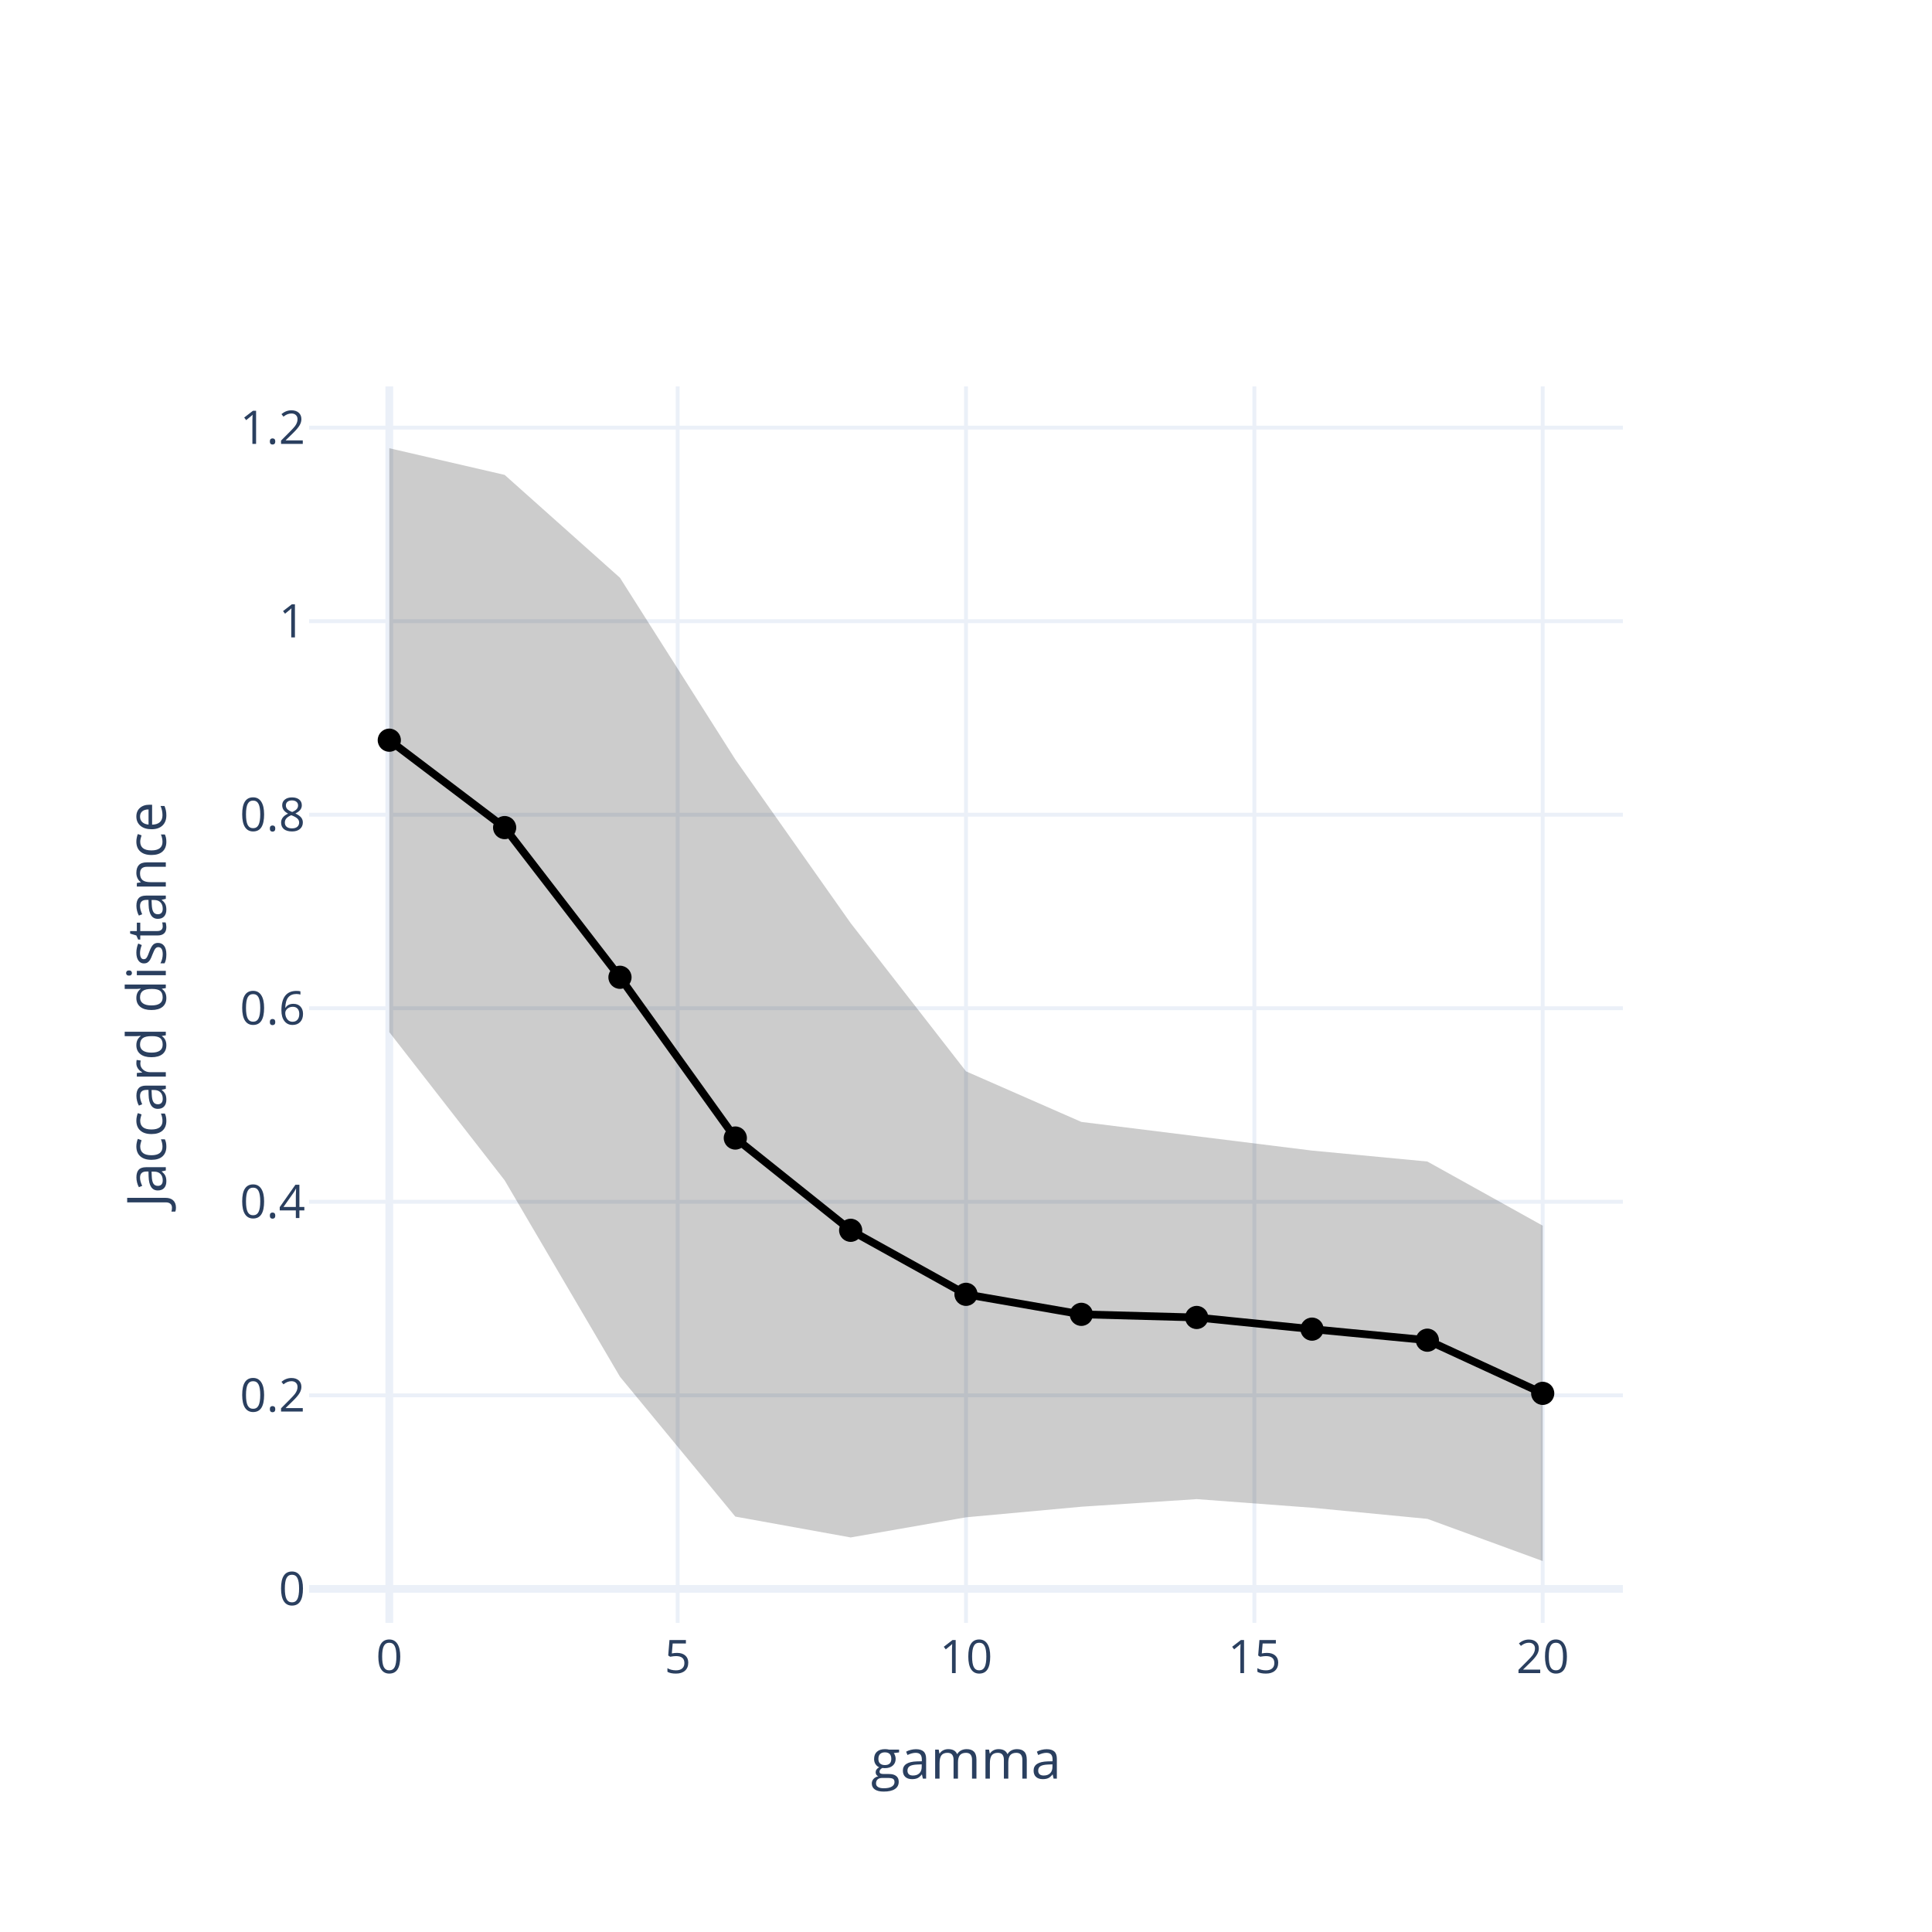
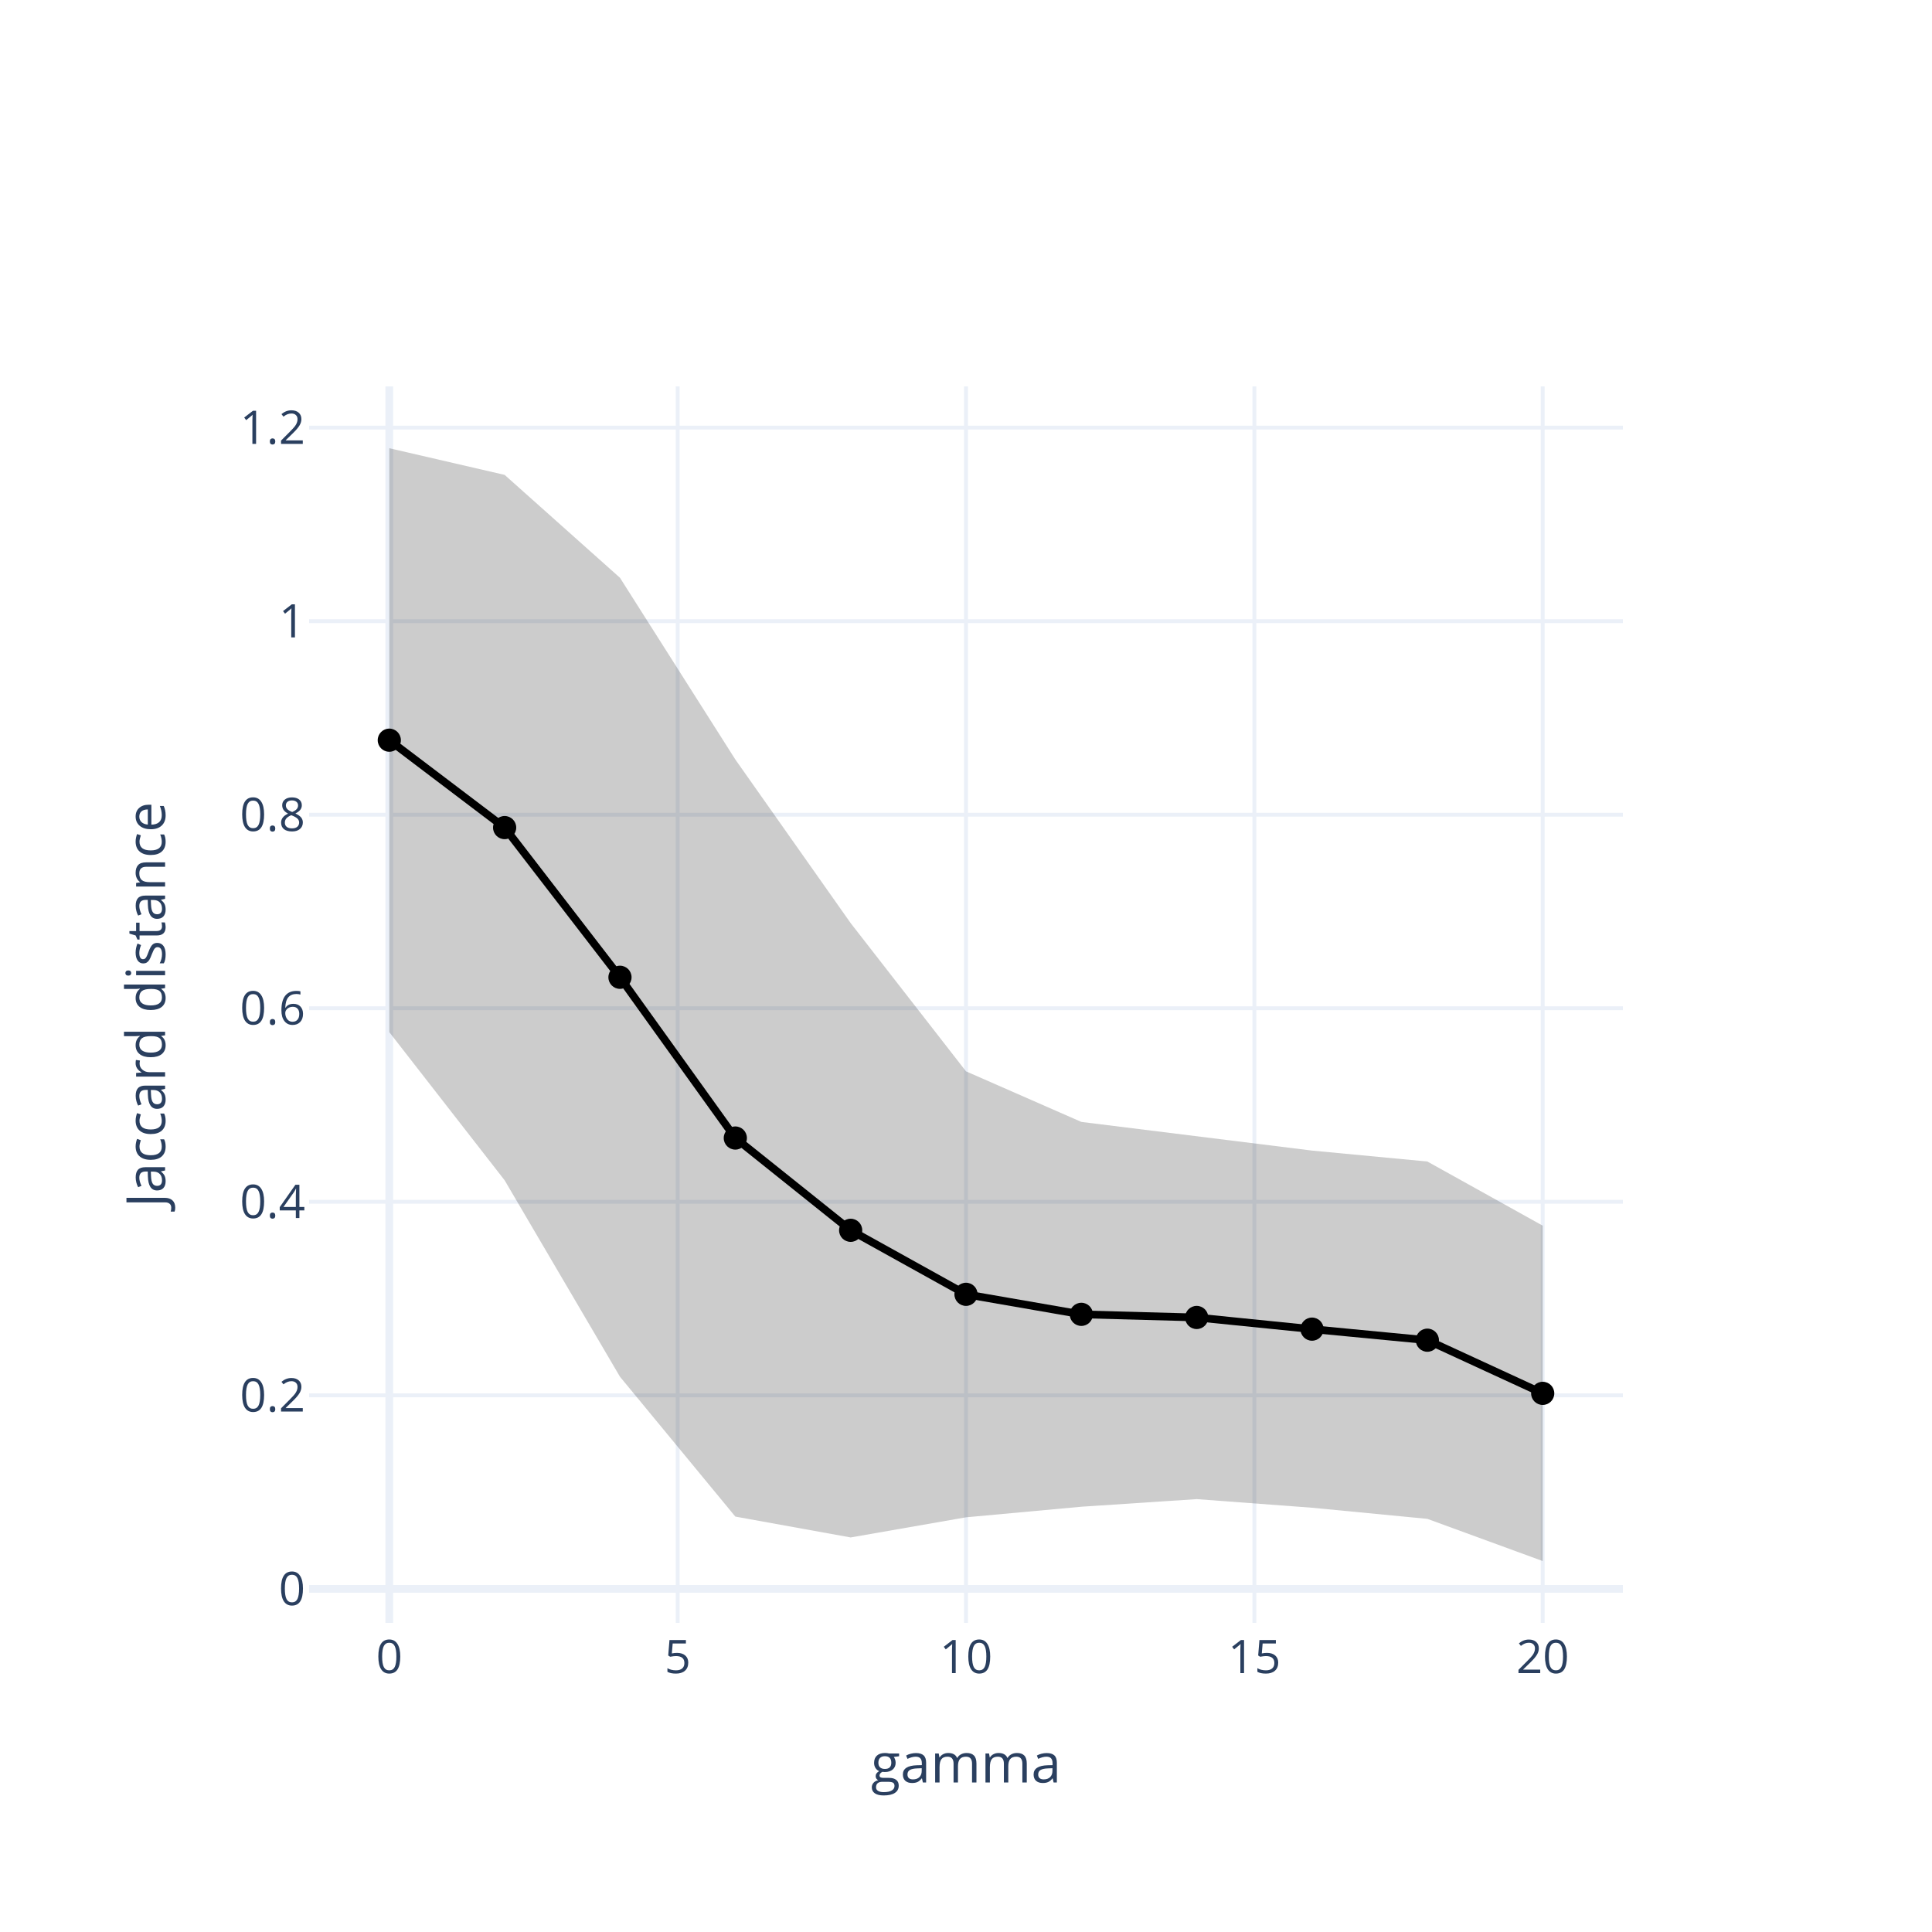
<svg xmlns="http://www.w3.org/2000/svg" class="main-svg" width="500" height="500" style="" viewBox="0 0 500 500">
  <rect x="0" y="0" width="500" height="500" style="fill: rgb(255, 255, 255); fill-opacity: 1;" />
-   <defs id="defs-d63cfa">
+   <defs id="defs-9bf080">
    <g class="clips">
-       <clipPath id="clipd63cfaxyplot" class="plotclip">
+       <clipPath id="clip9bf080xyplot" class="plotclip">
        <rect width="340" height="320" />
      </clipPath>
-       <clipPath class="axesclip" id="clipd63cfax">
+       <clipPath class="axesclip" id="clip9bf080x">
        <rect x="80" y="0" width="340" height="500" />
      </clipPath>
-       <clipPath class="axesclip" id="clipd63cfay">
+       <clipPath class="axesclip" id="clip9bf080y">
        <rect x="0" y="100" width="500" height="320" />
      </clipPath>
-       <clipPath class="axesclip" id="clipd63cfaxy">
+       <clipPath class="axesclip" id="clip9bf080xy">
        <rect x="80" y="100" width="340" height="320" />
      </clipPath>
    </g>
    <g class="gradients" />
    <g class="patterns" />
  </defs>
  <g class="bglayer" />
  <g class="layer-below">
    <g class="imagelayer" />
    <g class="shapelayer" />
  </g>
  <g class="cartesianlayer">
    <g class="subplot xy">
      <g class="layer-subplot">
        <g class="shapelayer" />
        <g class="imagelayer" />
      </g>
      <g class="minor-gridlayer">
        <g class="x" />
        <g class="y" />
      </g>
      <g class="gridlayer">
        <g class="x">
          <path class="xgrid crisp" transform="translate(175.38,0)" d="M0,100v320" style="stroke: rgb(235, 240, 248); stroke-opacity: 1; stroke-width: 1px;" />
          <path class="xgrid crisp" transform="translate(250,0)" d="M0,100v320" style="stroke: rgb(235, 240, 248); stroke-opacity: 1; stroke-width: 1px;" />
          <path class="xgrid crisp" transform="translate(324.63,0)" d="M0,100v320" style="stroke: rgb(235, 240, 248); stroke-opacity: 1; stroke-width: 1px;" />
          <path class="xgrid crisp" transform="translate(399.25,0)" d="M0,100v320" style="stroke: rgb(235, 240, 248); stroke-opacity: 1; stroke-width: 1px;" />
        </g>
        <g class="y">
          <path class="ygrid crisp" transform="translate(0,361.11)" d="M80,0h340" style="stroke: rgb(235, 240, 248); stroke-opacity: 1; stroke-width: 1px;" />
          <path class="ygrid crisp" transform="translate(0,311.02)" d="M80,0h340" style="stroke: rgb(235, 240, 248); stroke-opacity: 1; stroke-width: 1px;" />
          <path class="ygrid crisp" transform="translate(0,260.93)" d="M80,0h340" style="stroke: rgb(235, 240, 248); stroke-opacity: 1; stroke-width: 1px;" />
          <path class="ygrid crisp" transform="translate(0,210.85)" d="M80,0h340" style="stroke: rgb(235, 240, 248); stroke-opacity: 1; stroke-width: 1px;" />
          <path class="ygrid crisp" transform="translate(0,160.76)" d="M80,0h340" style="stroke: rgb(235, 240, 248); stroke-opacity: 1; stroke-width: 1px;" />
          <path class="ygrid crisp" transform="translate(0,110.67)" d="M80,0h340" style="stroke: rgb(235, 240, 248); stroke-opacity: 1; stroke-width: 1px;" />
        </g>
      </g>
      <g class="zerolinelayer">
        <path class="xzl zl crisp" transform="translate(100.75,0)" d="M0,100v320" style="stroke: rgb(235, 240, 248); stroke-opacity: 1; stroke-width: 2px;" />
        <path class="yzl zl crisp" transform="translate(0,411.2)" d="M80,0h340" style="stroke: rgb(235, 240, 248); stroke-opacity: 1; stroke-width: 2px;" />
      </g>
      <g class="layer-between">
        <g class="shapelayer" />
        <g class="imagelayer" />
      </g>
      <path class="xlines-below" />
      <path class="ylines-below" />
      <g class="overlines-below" />
      <g class="xaxislayer-below" />
      <g class="yaxislayer-below" />
      <g class="overaxes-below" />
      <g class="overplot">
-         <g class="xy" transform="translate(80,100)" clip-path="url(#clipd63cfaxyplot)">
+         <g class="xy" transform="translate(80,100)" clip-path="url(#clip9bf080xyplot)">
          <g class="scatterlayer mlayer">
-             <g class="trace scatter trace5fd140" style="stroke-miterlimit: 2; opacity: 1;">
+             <g class="trace scatter tracef7df15" style="stroke-miterlimit: 2; opacity: 1;">
              <g class="fills">
                <g>
                  <path class="js-fill" d="M20.75,16L50.6,22.9L80.45,49.53L110.3,96.55L140.15,138.9L170,177.26L199.85,190.35L259.55,197.77L289.4,200.6L319.25,217.2L319.25,304L289.4,293.08L259.55,290.2L229.7,287.97L199.85,289.94L170,292.68L140.15,297.89L110.3,292.49L80.45,256.3L50.6,205.46L20.75,167.12Z" style="fill: rgb(0, 0, 0); fill-opacity: 0.2; stroke-width: 0;" />
                </g>
              </g>
              <g class="errorbars" />
              <g class="lines">
                <path class="js-line" d="M20.75,16L50.6,22.9L80.45,49.53L110.3,96.55L140.15,138.9L170,177.26L199.85,190.35L259.55,197.77L289.4,200.6L319.25,217.2L319.25,304L289.4,293.08L259.55,290.2L229.7,287.97L199.85,289.94L170,292.68L140.15,297.89L110.3,292.49L80.45,256.3L50.6,205.46L20.75,167.12" style="vector-effect: none; fill: none; stroke: rgb(0, 0, 0); stroke-opacity: 0; stroke-width: 2px; opacity: 1;" />
              </g>
              <g class="points" />
              <g class="text" />
            </g>
-             <g class="trace scatter trace36f67b" style="stroke-miterlimit: 2; opacity: 1;">
+             <g class="trace scatter trace1cf41f" style="stroke-miterlimit: 2; opacity: 1;">
              <g class="fills" />
              <g class="errorbars" />
              <g class="lines">
                <path class="js-line" d="M20.75,91.56L50.6,114.18L80.45,152.92L110.3,194.52L140.15,218.4L170,234.97L199.85,240.15L229.7,240.96L259.55,243.98L289.4,246.84L319.25,260.6" style="vector-effect: none; fill: none; stroke: rgb(0, 0, 0); stroke-opacity: 1; stroke-width: 2px; opacity: 1;" />
              </g>
              <g class="points">
                <path class="point" transform="translate(20.75,91.56)" d="M3,0A3,3 0 1,1 0,-3A3,3 0 0,1 3,0Z" style="opacity: 1; stroke-width: 0px; fill: rgb(0, 0, 0); fill-opacity: 1;" />
                <path class="point" transform="translate(50.6,114.18)" d="M3,0A3,3 0 1,1 0,-3A3,3 0 0,1 3,0Z" style="opacity: 1; stroke-width: 0px; fill: rgb(0, 0, 0); fill-opacity: 1;" />
                <path class="point" transform="translate(80.45,152.92)" d="M3,0A3,3 0 1,1 0,-3A3,3 0 0,1 3,0Z" style="opacity: 1; stroke-width: 0px; fill: rgb(0, 0, 0); fill-opacity: 1;" />
                <path class="point" transform="translate(110.3,194.52)" d="M3,0A3,3 0 1,1 0,-3A3,3 0 0,1 3,0Z" style="opacity: 1; stroke-width: 0px; fill: rgb(0, 0, 0); fill-opacity: 1;" />
                <path class="point" transform="translate(140.15,218.4)" d="M3,0A3,3 0 1,1 0,-3A3,3 0 0,1 3,0Z" style="opacity: 1; stroke-width: 0px; fill: rgb(0, 0, 0); fill-opacity: 1;" />
                <path class="point" transform="translate(170,234.97)" d="M3,0A3,3 0 1,1 0,-3A3,3 0 0,1 3,0Z" style="opacity: 1; stroke-width: 0px; fill: rgb(0, 0, 0); fill-opacity: 1;" />
                <path class="point" transform="translate(199.85,240.15)" d="M3,0A3,3 0 1,1 0,-3A3,3 0 0,1 3,0Z" style="opacity: 1; stroke-width: 0px; fill: rgb(0, 0, 0); fill-opacity: 1;" />
                <path class="point" transform="translate(229.7,240.96)" d="M3,0A3,3 0 1,1 0,-3A3,3 0 0,1 3,0Z" style="opacity: 1; stroke-width: 0px; fill: rgb(0, 0, 0); fill-opacity: 1;" />
                <path class="point" transform="translate(259.55,243.98)" d="M3,0A3,3 0 1,1 0,-3A3,3 0 0,1 3,0Z" style="opacity: 1; stroke-width: 0px; fill: rgb(0, 0, 0); fill-opacity: 1;" />
                <path class="point" transform="translate(289.4,246.84)" d="M3,0A3,3 0 1,1 0,-3A3,3 0 0,1 3,0Z" style="opacity: 1; stroke-width: 0px; fill: rgb(0, 0, 0); fill-opacity: 1;" />
                <path class="point" transform="translate(319.25,260.6)" d="M3,0A3,3 0 1,1 0,-3A3,3 0 0,1 3,0Z" style="opacity: 1; stroke-width: 0px; fill: rgb(0, 0, 0); fill-opacity: 1;" />
              </g>
              <g class="text" />
            </g>
          </g>
        </g>
      </g>
      <g class="zerolinelayer-above" />
      <path class="xlines-above crisp" d="M0,0" style="fill: none;" />
      <path class="ylines-above crisp" d="M0,0" style="fill: none;" />
      <g class="overlines-above" />
      <g class="xaxislayer-above">
        <g class="xtick">
          <text text-anchor="middle" x="0" y="433" transform="translate(100.75,0)" style="font-family: 'Open Sans', verdana, arial, sans-serif; font-size: 12px; fill: rgb(42, 63, 95); fill-opacity: 1; white-space: pre;">0</text>
        </g>
        <g class="xtick">
          <text text-anchor="middle" x="0" y="433" style="font-family: 'Open Sans', verdana, arial, sans-serif; font-size: 12px; fill: rgb(42, 63, 95); fill-opacity: 1; white-space: pre;" transform="translate(175.38,0)">5</text>
        </g>
        <g class="xtick">
          <text text-anchor="middle" x="0" y="433" style="font-family: 'Open Sans', verdana, arial, sans-serif; font-size: 12px; fill: rgb(42, 63, 95); fill-opacity: 1; white-space: pre;" transform="translate(250,0)">10</text>
        </g>
        <g class="xtick">
          <text text-anchor="middle" x="0" y="433" style="font-family: 'Open Sans', verdana, arial, sans-serif; font-size: 12px; fill: rgb(42, 63, 95); fill-opacity: 1; white-space: pre;" transform="translate(324.63,0)">15</text>
        </g>
        <g class="xtick">
          <text text-anchor="middle" x="0" y="433" style="font-family: 'Open Sans', verdana, arial, sans-serif; font-size: 12px; fill: rgb(42, 63, 95); fill-opacity: 1; white-space: pre;" transform="translate(399.25,0)">20</text>
        </g>
      </g>
      <g class="yaxislayer-above">
        <g class="ytick">
          <text text-anchor="end" x="79" y="4.2" transform="translate(0,411.2)" style="font-family: 'Open Sans', verdana, arial, sans-serif; font-size: 12px; fill: rgb(42, 63, 95); fill-opacity: 1; white-space: pre;">0</text>
        </g>
        <g class="ytick">
          <text text-anchor="end" x="79" y="4.2" style="font-family: 'Open Sans', verdana, arial, sans-serif; font-size: 12px; fill: rgb(42, 63, 95); fill-opacity: 1; white-space: pre;" transform="translate(0,361.11)">0.2</text>
        </g>
        <g class="ytick">
          <text text-anchor="end" x="79" y="4.2" style="font-family: 'Open Sans', verdana, arial, sans-serif; font-size: 12px; fill: rgb(42, 63, 95); fill-opacity: 1; white-space: pre;" transform="translate(0,311.02)">0.4</text>
        </g>
        <g class="ytick">
          <text text-anchor="end" x="79" y="4.2" style="font-family: 'Open Sans', verdana, arial, sans-serif; font-size: 12px; fill: rgb(42, 63, 95); fill-opacity: 1; white-space: pre;" transform="translate(0,260.93)">0.6</text>
        </g>
        <g class="ytick">
          <text text-anchor="end" x="79" y="4.2" style="font-family: 'Open Sans', verdana, arial, sans-serif; font-size: 12px; fill: rgb(42, 63, 95); fill-opacity: 1; white-space: pre;" transform="translate(0,210.85)">0.8</text>
        </g>
        <g class="ytick">
          <text text-anchor="end" x="79" y="4.2" style="font-family: 'Open Sans', verdana, arial, sans-serif; font-size: 12px; fill: rgb(42, 63, 95); fill-opacity: 1; white-space: pre;" transform="translate(0,160.76)">1</text>
        </g>
        <g class="ytick">
          <text text-anchor="end" x="79" y="4.2" style="font-family: 'Open Sans', verdana, arial, sans-serif; font-size: 12px; fill: rgb(42, 63, 95); fill-opacity: 1; white-space: pre;" transform="translate(0,110.67)">1.2</text>
        </g>
      </g>
      <g class="overaxes-above" />
    </g>
  </g>
  <g class="polarlayer" />
  <g class="smithlayer" />
  <g class="ternarylayer" />
  <g class="geolayer" />
  <g class="funnelarealayer" />
  <g class="pielayer" />
  <g class="iciclelayer" />
  <g class="treemaplayer" />
  <g class="sunburstlayer" />
  <g class="glimages" />
-   <defs id="topdefs-d63cfa">
+   <defs id="topdefs-9bf080">
    <g class="clips" />
  </defs>
  <g class="layer-above">
    <g class="imagelayer" />
    <g class="shapelayer" />
  </g>
  <g class="infolayer">
    <g class="g-gtitle" />
    <g class="g-xtitle">
-       <text class="xtitle" x="250" y="460.3" text-anchor="middle" style="opacity: 1; font-family: 'Open Sans', verdana, arial, sans-serif; font-size: 14px; fill: rgb(42, 63, 95); fill-opacity: 1; white-space: pre;">gamma</text>
+       <text class="xtitle" x="250" y="461.3" text-anchor="middle" style="opacity: 1; font-family: 'Open Sans', verdana, arial, sans-serif; font-size: 14px; fill: rgb(42, 63, 95); fill-opacity: 1; white-space: pre;">gamma</text>
    </g>
    <g class="g-ytitle">
-       <text class="ytitle" transform="rotate(-90,42.9125,260)" x="42.913" y="260" text-anchor="middle" style="opacity: 1; font-family: 'Open Sans', verdana, arial, sans-serif; font-size: 14px; fill: rgb(42, 63, 95); fill-opacity: 1; white-space: pre;">Jaccard distance</text>
+       <text class="ytitle" transform="rotate(-90,42.725,260)" x="42.725" y="260" text-anchor="middle" style="opacity: 1; font-family: 'Open Sans', verdana, arial, sans-serif; font-size: 14px; fill: rgb(42, 63, 95); fill-opacity: 1; white-space: pre;">Jaccard distance</text>
    </g>
  </g>
</svg>
